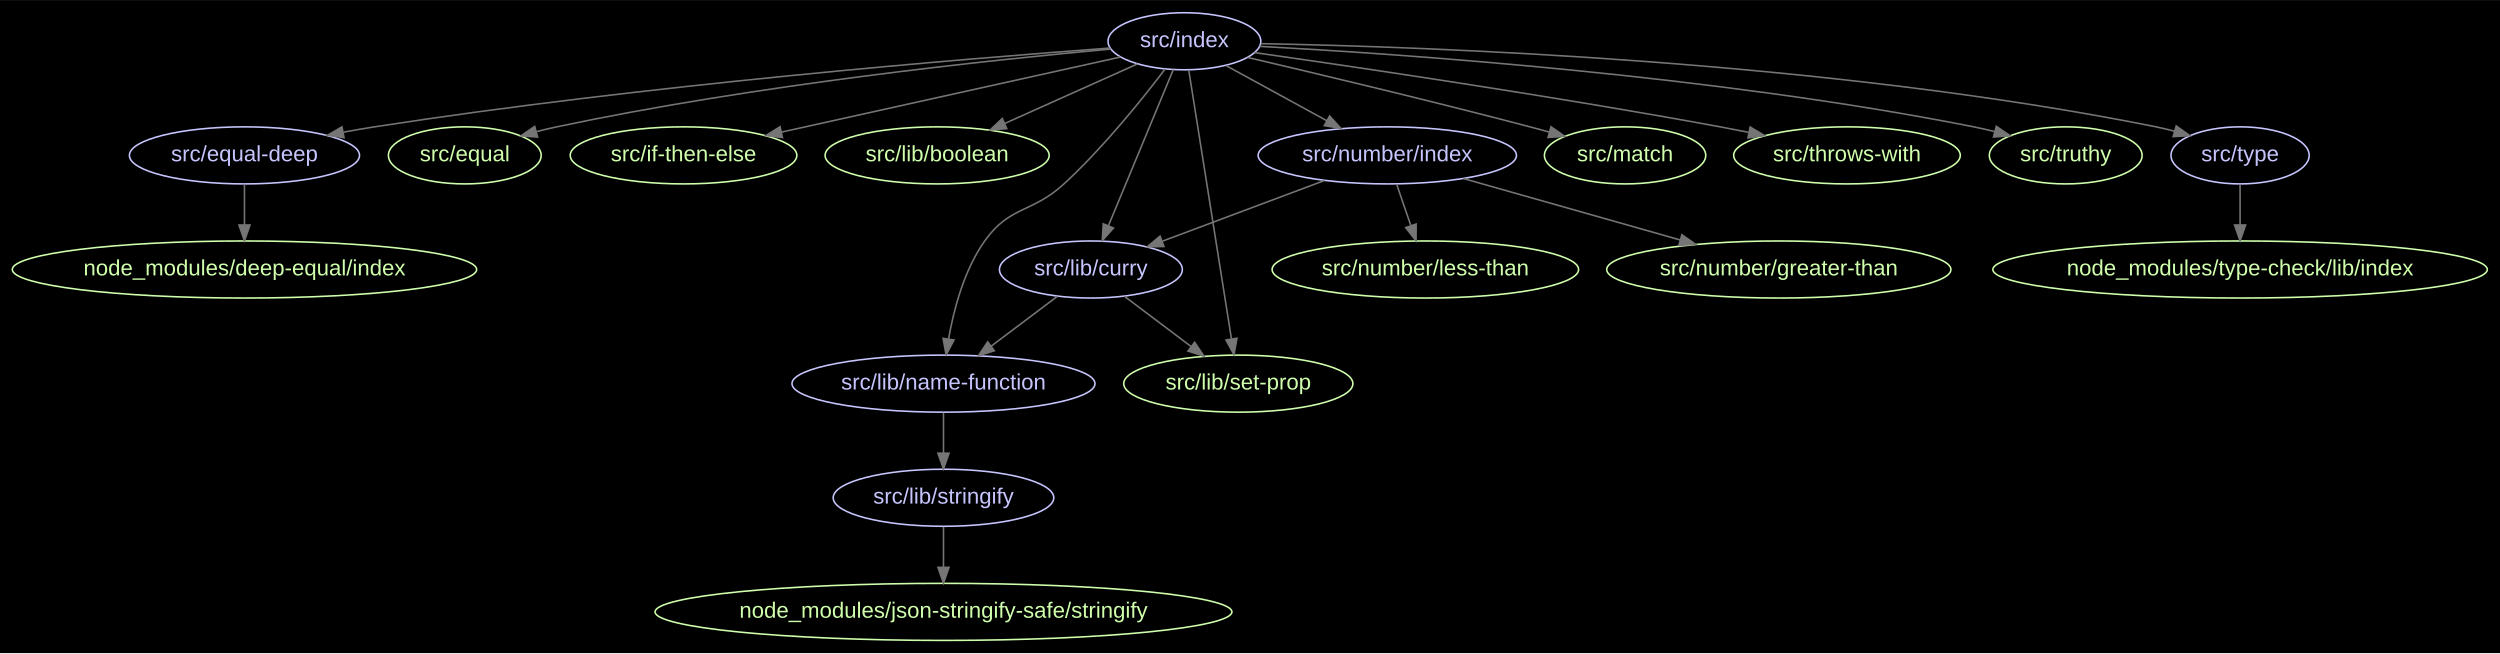
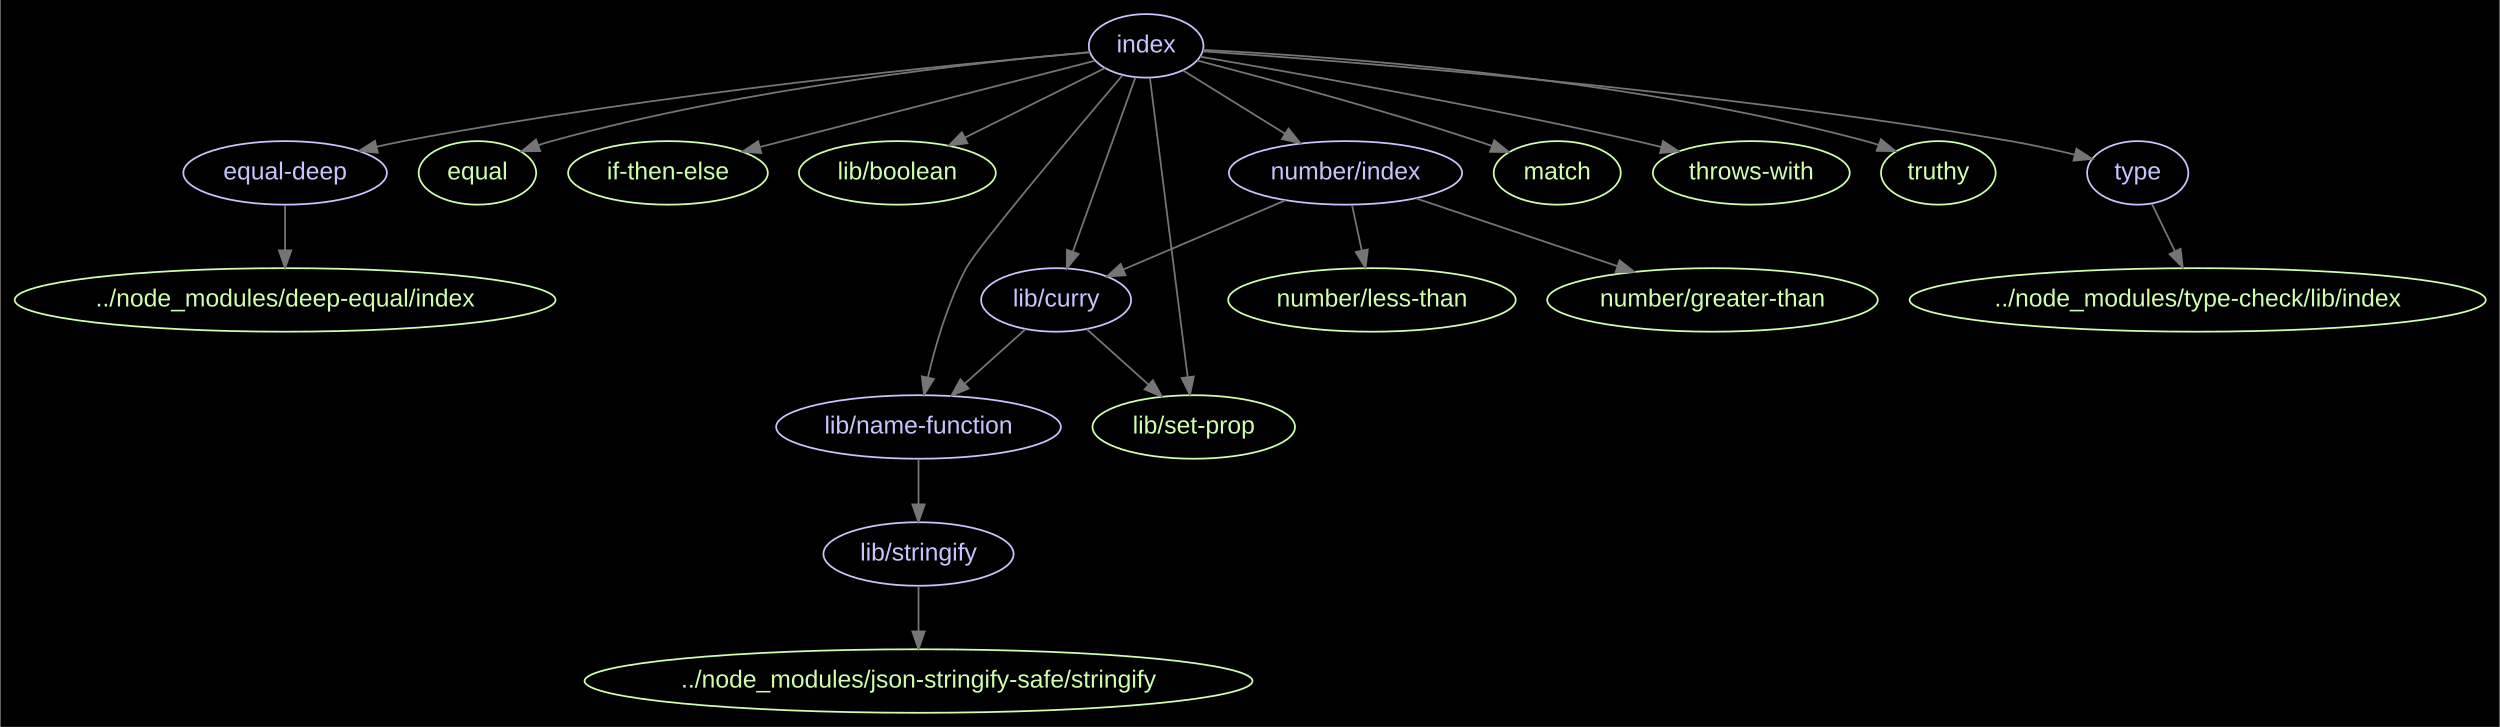
- <svg xmlns="http://www.w3.org/2000/svg" width="1577pt" height="412pt" viewBox="0.00 0.00 1577.21 411.98">
+ <svg xmlns="http://www.w3.org/2000/svg" width="1417pt" height="412pt" viewBox="0.00 0.00 1416.51 411.98">
  <g id="graph0" class="graph" transform="scale(1 1) rotate(0) translate(7.992 403.992)">
-     <polygon fill="#000000" stroke="none" points="-7.992,7.992 -7.992,-403.992 1569.22,-403.992 1569.22,7.992 -7.992,7.992" />
+     <polygon fill="#000000" stroke="none" points="-7.992,7.992 -7.992,-403.992 1408.51,-403.992 1408.51,7.992 -7.992,7.992" />
    <g id="node1" class="node">
-       <ellipse fill="none" stroke="#c6c5fe" cx="146.237" cy="-306" rx="72.588" ry="18" />
-       <text text-anchor="middle" x="146.237" y="-302.3" font-family="Arial" font-size="14.00" fill="#c6c5fe">src/equal-deep</text>
+       <ellipse fill="none" stroke="#c6c5fe" cx="153.386" cy="-306" rx="57.69" ry="18" />
+       <text text-anchor="middle" x="153.386" y="-302.3" font-family="Arial" font-size="14.00" fill="#c6c5fe">equal-deep</text>
    </g>
    <g id="node2" class="node">
-       <ellipse fill="none" stroke="#cfffac" cx="146.237" cy="-234" rx="146.474" ry="18" />
-       <text text-anchor="middle" x="146.237" y="-230.3" font-family="Arial" font-size="14.00" fill="#cfffac">node_modules/deep-equal/index</text>
+       <ellipse fill="none" stroke="#cfffac" cx="153.386" cy="-234" rx="153.273" ry="18" />
+       <text text-anchor="middle" x="153.386" y="-230.3" font-family="Arial" font-size="14.00" fill="#cfffac">../node_modules/deep-equal/index</text>
    </g>
    <g id="edge1" class="edge">
-       <path fill="none" stroke="#757575" d="M146.237,-287.697C146.237,-279.983 146.237,-270.712 146.237,-262.112" />
-       <polygon fill="#757575" stroke="#757575" points="149.737,-262.104 146.237,-252.104 142.737,-262.104 149.737,-262.104" />
+       <path fill="none" stroke="#757575" d="M153.386,-287.697C153.386,-279.983 153.386,-270.712 153.386,-262.112" />
+       <polygon fill="#757575" stroke="#757575" points="156.886,-262.104 153.386,-252.104 149.886,-262.104 156.886,-262.104" />
    </g>
    <g id="node3" class="node">
-       <ellipse fill="none" stroke="#cfffac" cx="285.237" cy="-306" rx="48.192" ry="18" />
-       <text text-anchor="middle" x="285.237" y="-302.3" font-family="Arial" font-size="14.00" fill="#cfffac">src/equal</text>
+       <ellipse fill="none" stroke="#cfffac" cx="262.386" cy="-306" rx="33.295" ry="18" />
+       <text text-anchor="middle" x="262.386" y="-302.3" font-family="Arial" font-size="14.00" fill="#cfffac">equal</text>
    </g>
    <g id="node4" class="node">
-       <ellipse fill="none" stroke="#cfffac" cx="423.237" cy="-306" rx="71.487" ry="18" />
-       <text text-anchor="middle" x="423.237" y="-302.3" font-family="Arial" font-size="14.00" fill="#cfffac">src/if-then-else</text>
+       <ellipse fill="none" stroke="#cfffac" cx="370.386" cy="-306" rx="56.59" ry="18" />
+       <text text-anchor="middle" x="370.386" y="-302.3" font-family="Arial" font-size="14.00" fill="#cfffac">if-then-else</text>
    </g>
    <g id="node5" class="node">
-       <ellipse fill="none" stroke="#c6c5fe" cx="739.237" cy="-378" rx="48.192" ry="18" />
-       <text text-anchor="middle" x="739.237" y="-374.3" font-family="Arial" font-size="14.00" fill="#c6c5fe">src/index</text>
+       <ellipse fill="none" stroke="#c6c5fe" cx="641.386" cy="-378" rx="32.494" ry="18" />
+       <text text-anchor="middle" x="641.386" y="-374.3" font-family="Arial" font-size="14.00" fill="#c6c5fe">index</text>
    </g>
    <g id="edge2" class="edge">
-       <path fill="none" stroke="#757575" d="M692.182,-373.718C601.871,-367.067 398.121,-350.351 228.237,-324 221.92,-323.02 215.354,-321.875 208.811,-320.651" />
-       <polygon fill="#757575" stroke="#757575" points="209.069,-317.137 198.587,-318.675 207.741,-324.009 209.069,-317.137" />
+       <path fill="none" stroke="#757575" d="M609.49,-374.338C538.927,-368.154 364.432,-351.234 220.386,-324 215.428,-323.063 210.292,-321.975 205.169,-320.811" />
+       <polygon fill="#757575" stroke="#757575" points="205.921,-317.392 195.384,-318.498 204.311,-324.204 205.921,-317.392" />
    </g>
    <g id="edge3" class="edge">
-       <path fill="none" stroke="#757575" d="M692.814,-373.095C618.446,-366.324 468.255,-350.527 343.237,-324 339.08,-323.118 334.786,-322.089 330.504,-320.983" />
-       <polygon fill="#757575" stroke="#757575" points="331.168,-317.537 320.6,-318.292 329.333,-324.292 331.168,-317.537" />
+       <path fill="none" stroke="#757575" d="M609.277,-374.412C548.742,-368.994 413.972,-354.364 304.386,-324 301.932,-323.32 299.427,-322.54 296.923,-321.696" />
+       <polygon fill="#757575" stroke="#757575" points="297.975,-318.354 287.381,-318.203 295.568,-324.928 297.975,-318.354" />
    </g>
    <g id="edge4" class="edge">
-       <path fill="none" stroke="#757575" d="M698.894,-368.063C644.801,-356.081 548.26,-334.695 484.988,-320.679" />
-       <polygon fill="#757575" stroke="#757575" points="485.651,-317.241 475.131,-318.495 484.137,-324.075 485.651,-317.241" />
+       <path fill="none" stroke="#757575" d="M612.379,-369.576C572.493,-359.358 498.477,-340.366 435.386,-324 431.258,-322.929 426.983,-321.817 422.688,-320.698" />
+       <polygon fill="#757575" stroke="#757575" points="423.247,-317.227 412.687,-318.089 421.48,-324 423.247,-317.227" />
    </g>
    <g id="node6" class="node">
-       <ellipse fill="none" stroke="#cfffac" cx="583.237" cy="-306" rx="70.688" ry="18" />
-       <text text-anchor="middle" x="583.237" y="-302.3" font-family="Arial" font-size="14.00" fill="#cfffac">src/lib/boolean</text>
+       <ellipse fill="none" stroke="#cfffac" cx="500.386" cy="-306" rx="55.79" ry="18" />
+       <text text-anchor="middle" x="500.386" y="-302.3" font-family="Arial" font-size="14.00" fill="#cfffac">lib/boolean</text>
    </g>
    <g id="edge5" class="edge">
-       <path fill="none" stroke="#757575" d="M709.527,-363.669C685.907,-353.07 652.547,-338.101 626.045,-326.209" />
-       <polygon fill="#757575" stroke="#757575" points="627.179,-322.881 616.622,-321.981 624.313,-329.268 627.179,-322.881" />
+       <path fill="none" stroke="#757575" d="M618.103,-365.441C596.507,-354.72 563.972,-338.567 538.575,-325.959" />
+       <polygon fill="#757575" stroke="#757575" points="540.088,-322.803 529.575,-321.491 536.976,-329.072 540.088,-322.803" />
    </g>
    <g id="node7" class="node">
-       <ellipse fill="none" stroke="#c6c5fe" cx="680.237" cy="-234" rx="57.69" ry="18" />
-       <text text-anchor="middle" x="680.237" y="-230.3" font-family="Arial" font-size="14.00" fill="#c6c5fe">src/lib/curry</text>
+       <ellipse fill="none" stroke="#c6c5fe" cx="590.386" cy="-234" rx="42.494" ry="18" />
+       <text text-anchor="middle" x="590.386" y="-230.3" font-family="Arial" font-size="14.00" fill="#c6c5fe">lib/curry</text>
    </g>
    <g id="edge6" class="edge">
-       <path fill="none" stroke="#757575" d="M732.237,-360.153C722.134,-335.838 703.363,-290.66 691.353,-261.753" />
-       <polygon fill="#757575" stroke="#757575" points="694.481,-260.159 687.412,-252.268 688.017,-262.845 694.481,-260.159" />
+       <path fill="none" stroke="#757575" d="M635.336,-360.153C626.556,-335.706 610.201,-290.171 599.827,-261.286" />
+       <polygon fill="#757575" stroke="#757575" points="603.103,-260.053 596.429,-251.825 596.515,-262.419 603.103,-260.053" />
    </g>
    <g id="node8" class="node">
-       <ellipse fill="none" stroke="#c6c5fe" cx="587.237" cy="-162" rx="95.583" ry="18" />
-       <text text-anchor="middle" x="587.237" y="-158.3" font-family="Arial" font-size="14.00" fill="#c6c5fe">src/lib/name-function</text>
+       <ellipse fill="none" stroke="#c6c5fe" cx="512.386" cy="-162" rx="80.686" ry="18" />
+       <text text-anchor="middle" x="512.386" y="-158.3" font-family="Arial" font-size="14.00" fill="#c6c5fe">lib/name-function</text>
    </g>
    <g id="edge7" class="edge">
-       <path fill="none" stroke="#757575" d="M727.119,-360.541C712.938,-341.853 688.202,-310.98 663.237,-288 643.09,-269.455 629.047,-274.358 613.237,-252 600.28,-233.677 593.724,-208.915 590.441,-190.163" />
-       <polygon fill="#757575" stroke="#757575" points="593.884,-189.524 588.897,-180.176 586.966,-190.593 593.884,-189.524" />
+       <path fill="none" stroke="#757575" d="M627.866,-361.143C601.628,-330.27 545.806,-264.051 539.386,-252 528.979,-232.463 521.975,-208.327 517.714,-190.121" />
+       <polygon fill="#757575" stroke="#757575" points="521.09,-189.177 515.517,-180.166 514.254,-190.686 521.09,-189.177" />
    </g>
    <g id="node9" class="node">
-       <ellipse fill="none" stroke="#cfffac" cx="773.237" cy="-162" rx="72.287" ry="18" />
-       <text text-anchor="middle" x="773.237" y="-158.3" font-family="Arial" font-size="14.00" fill="#cfffac">src/lib/set-prop</text>
+       <ellipse fill="none" stroke="#cfffac" cx="668.386" cy="-162" rx="57.391" ry="18" />
+       <text text-anchor="middle" x="668.386" y="-158.3" font-family="Arial" font-size="14.00" fill="#cfffac">lib/set-prop</text>
    </g>
    <g id="edge8" class="edge">
-       <path fill="none" stroke="#757575" d="M741.962,-359.849C747.843,-322.832 761.769,-235.181 768.886,-190.386" />
-       <polygon fill="#757575" stroke="#757575" points="772.387,-190.658 770.499,-180.232 765.473,-189.559 772.387,-190.658" />
+       <path fill="none" stroke="#757575" d="M643.55,-359.849C648.221,-322.832 659.279,-235.181 664.931,-190.386" />
+       <polygon fill="#757575" stroke="#757575" points="668.433,-190.592 666.212,-180.232 661.488,-189.716 668.433,-190.592" />
    </g>
    <g id="node10" class="node">
-       <ellipse fill="none" stroke="#cfffac" cx="1017.24" cy="-306" rx="50.892" ry="18" />
-       <text text-anchor="middle" x="1017.24" y="-302.3" font-family="Arial" font-size="14.00" fill="#cfffac">src/match</text>
+       <ellipse fill="none" stroke="#cfffac" cx="874.386" cy="-306" rx="35.995" ry="18" />
+       <text text-anchor="middle" x="874.386" y="-302.3" font-family="Arial" font-size="14.00" fill="#cfffac">match</text>
    </g>
    <g id="edge9" class="edge">
-       <path fill="none" stroke="#757575" d="M779.13,-367.776C822.929,-357.539 895.274,-340.304 957.237,-324 961.242,-322.946 965.39,-321.828 969.548,-320.688" />
-       <polygon fill="#757575" stroke="#757575" points="970.507,-324.054 979.208,-318.008 968.636,-317.308 970.507,-324.054" />
+       <path fill="none" stroke="#757575" d="M670.285,-369.683C707.396,-360.098 773.661,-342.343 829.386,-324 831.974,-323.148 834.634,-322.237 837.304,-321.296" />
+       <polygon fill="#757575" stroke="#757575" points="838.708,-324.51 846.915,-317.809 836.32,-317.93 838.708,-324.51" />
    </g>
    <g id="node11" class="node">
-       <ellipse fill="none" stroke="#c6c5fe" cx="867.237" cy="-306" rx="81.486" ry="18" />
-       <text text-anchor="middle" x="867.237" y="-302.3" font-family="Arial" font-size="14.00" fill="#c6c5fe">src/number/index</text>
+       <ellipse fill="none" stroke="#c6c5fe" cx="754.386" cy="-306" rx="66.089" ry="18" />
+       <text text-anchor="middle" x="754.386" y="-302.3" font-family="Arial" font-size="14.00" fill="#c6c5fe">number/index</text>
    </g>
    <g id="edge10" class="edge">
-       <path fill="none" stroke="#757575" d="M765.449,-362.666C783.798,-352.631 808.604,-339.065 829.133,-327.838" />
-       <polygon fill="#757575" stroke="#757575" points="830.837,-330.895 837.931,-323.026 827.478,-324.754 830.837,-330.895" />
+       <path fill="none" stroke="#757575" d="M662.376,-363.998C678.575,-353.963 701.324,-339.871 720.148,-328.21" />
+       <polygon fill="#757575" stroke="#757575" points="722.097,-331.119 728.755,-322.878 718.411,-325.169 722.097,-331.119" />
    </g>
    <g id="node12" class="node">
-       <ellipse fill="none" stroke="#cfffac" cx="1157.24" cy="-306" rx="71.487" ry="18" />
-       <text text-anchor="middle" x="1157.24" y="-302.3" font-family="Arial" font-size="14.00" fill="#cfffac">src/throws-with</text>
+       <ellipse fill="none" stroke="#cfffac" cx="984.386" cy="-306" rx="55.79" ry="18" />
+       <text text-anchor="middle" x="984.386" y="-302.3" font-family="Arial" font-size="14.00" fill="#cfffac">throws-with</text>
    </g>
    <g id="edge11" class="edge">
-       <path fill="none" stroke="#757575" d="M783.388,-370.851C848.053,-361.67 972.242,-343.373 1077.24,-324 1083.05,-322.927 1089.09,-321.754 1095.13,-320.54" />
-       <polygon fill="#757575" stroke="#757575" points="1096.15,-323.904 1105.25,-318.472 1094.75,-317.046 1096.15,-323.904" />
+       <path fill="none" stroke="#757575" d="M671.967,-371.865C723.31,-363.089 830.004,-344.185 919.386,-324 923.98,-322.963 928.742,-321.83 933.504,-320.657" />
+       <polygon fill="#757575" stroke="#757575" points="934.382,-324.045 943.226,-318.212 932.675,-317.257 934.382,-324.045" />
    </g>
    <g id="node13" class="node">
-       <ellipse fill="none" stroke="#cfffac" cx="1295.24" cy="-306" rx="48.192" ry="18" />
-       <text text-anchor="middle" x="1295.24" y="-302.3" font-family="Arial" font-size="14.00" fill="#cfffac">src/truthy</text>
+       <ellipse fill="none" stroke="#cfffac" cx="1090.39" cy="-306" rx="32.494" ry="18" />
+       <text text-anchor="middle" x="1090.39" y="-302.3" font-family="Arial" font-size="14.00" fill="#cfffac">truthy</text>
    </g>
    <g id="edge12" class="edge">
-       <path fill="none" stroke="#757575" d="M786.693,-374.783C875.751,-369.997 1073.7,-356.398 1237.24,-324 1241.58,-323.139 1246.07,-322.101 1250.54,-320.966" />
-       <polygon fill="#757575" stroke="#757575" points="1251.47,-324.339 1260.21,-318.359 1249.65,-317.58 1251.47,-324.339" />
+       <path fill="none" stroke="#757575" d="M673.685,-375.694C743.406,-372.249 912.752,-360.511 1049.39,-324 1051.71,-323.379 1054.08,-322.657 1056.44,-321.867" />
+       <polygon fill="#757575" stroke="#757575" points="1057.87,-325.072 1066.04,-318.328 1055.44,-318.505 1057.87,-325.072" />
    </g>
    <g id="node14" class="node">
-       <ellipse fill="none" stroke="#c6c5fe" cx="1405.24" cy="-306" rx="43.592" ry="18" />
-       <text text-anchor="middle" x="1405.24" y="-302.3" font-family="Arial" font-size="14.00" fill="#c6c5fe">src/type</text>
+       <ellipse fill="none" stroke="#c6c5fe" cx="1203.39" cy="-306" rx="28.695" ry="18" />
+       <text text-anchor="middle" x="1203.39" y="-302.3" font-family="Arial" font-size="14.00" fill="#c6c5fe">type</text>
    </g>
    <g id="edge13" class="edge">
-       <path fill="none" stroke="#757575" d="M787.444,-376.488C891.577,-374.587 1144.88,-365.67 1352.24,-324 1356.07,-323.23 1360.02,-322.278 1363.94,-321.221" />
-       <polygon fill="#757575" stroke="#757575" points="1364.96,-324.57 1373.59,-318.424 1363.01,-317.847 1364.96,-324.57" />
+       <path fill="none" stroke="#757575" d="M673.683,-374.9C752.387,-369.48 960.186,-353.353 1131.39,-324 1143.33,-321.952 1156.25,-319.104 1167.81,-316.324" />
+       <polygon fill="#757575" stroke="#757575" points="1168.68,-319.714 1177.55,-313.921 1167,-312.918 1168.68,-319.714" />
    </g>
    <g id="edge14" class="edge">
-       <path fill="none" stroke="#757575" d="M659.134,-217.116C646.796,-207.829 631.017,-195.953 617.387,-185.693" />
-       <polygon fill="#757575" stroke="#757575" points="619.322,-182.769 609.227,-179.552 615.112,-188.362 619.322,-182.769" />
+       <path fill="none" stroke="#757575" d="M573.076,-217.465C562.938,-208.367 549.933,-196.696 538.565,-186.493" />
+       <polygon fill="#757575" stroke="#757575" points="540.791,-183.788 531.01,-179.714 536.115,-188.998 540.791,-183.788" />
    </g>
    <g id="edge15" class="edge">
-       <path fill="none" stroke="#757575" d="M701.34,-217.116C713.767,-207.763 729.684,-195.782 743.381,-185.472" />
-       <polygon fill="#757575" stroke="#757575" points="745.687,-188.117 751.572,-179.307 741.477,-182.524 745.687,-188.117" />
+       <path fill="none" stroke="#757575" d="M607.697,-217.465C617.981,-208.236 631.214,-196.36 642.698,-186.054" />
+       <polygon fill="#757575" stroke="#757575" points="645.206,-188.506 650.311,-179.222 640.531,-183.296 645.206,-188.506" />
    </g>
    <g id="node15" class="node">
-       <ellipse fill="none" stroke="#c6c5fe" cx="587.237" cy="-90" rx="69.588" ry="18" />
-       <text text-anchor="middle" x="587.237" y="-86.3" font-family="Arial" font-size="14.00" fill="#c6c5fe">src/lib/stringify</text>
+       <ellipse fill="none" stroke="#c6c5fe" cx="512.386" cy="-90" rx="53.891" ry="18" />
+       <text text-anchor="middle" x="512.386" y="-86.3" font-family="Arial" font-size="14.00" fill="#c6c5fe">lib/stringify</text>
    </g>
    <g id="edge16" class="edge">
-       <path fill="none" stroke="#757575" d="M587.237,-143.697C587.237,-135.983 587.237,-126.712 587.237,-118.112" />
-       <polygon fill="#757575" stroke="#757575" points="590.737,-118.104 587.237,-108.104 583.737,-118.104 590.737,-118.104" />
+       <path fill="none" stroke="#757575" d="M512.386,-143.697C512.386,-135.983 512.386,-126.712 512.386,-118.112" />
+       <polygon fill="#757575" stroke="#757575" points="515.886,-118.104 512.386,-108.104 508.886,-118.104 515.886,-118.104" />
    </g>
    <g id="edge18" class="edge">
-       <path fill="none" stroke="#757575" d="M827.579,-290.155C797.686,-278.965 756.655,-263.606 725.481,-251.936" />
-       <polygon fill="#757575" stroke="#757575" points="726.326,-248.515 715.733,-248.287 723.872,-255.071 726.326,-248.515" />
+       <path fill="none" stroke="#757575" d="M720.405,-290.496C693.633,-279.069 656.316,-263.141 628.525,-251.279" />
+       <polygon fill="#757575" stroke="#757575" points="629.696,-247.973 619.125,-247.266 626.948,-254.411 629.696,-247.973" />
    </g>
    <g id="node17" class="node">
-       <ellipse fill="none" stroke="#cfffac" cx="1114.24" cy="-234" rx="108.581" ry="18" />
-       <text text-anchor="middle" x="1114.24" y="-230.3" font-family="Arial" font-size="14.00" fill="#cfffac">src/number/greater-than</text>
+       <ellipse fill="none" stroke="#cfffac" cx="962.386" cy="-234" rx="93.683" ry="18" />
+       <text text-anchor="middle" x="962.386" y="-230.3" font-family="Arial" font-size="14.00" fill="#cfffac">number/greater-than</text>
    </g>
    <g id="edge19" class="edge">
-       <path fill="none" stroke="#757575" d="M915.154,-291.42C954.2,-280.355 1009.62,-264.648 1052.08,-252.615" />
-       <polygon fill="#757575" stroke="#757575" points="1053.09,-255.968 1061.75,-249.874 1051.18,-249.233 1053.09,-255.968" />
+       <path fill="none" stroke="#757575" d="M794.491,-291.503C826.863,-280.609 872.72,-265.176 908.331,-253.192" />
+       <polygon fill="#757575" stroke="#757575" points="909.723,-256.416 918.084,-249.909 907.49,-249.782 909.723,-256.416" />
    </g>
    <g id="node18" class="node">
-       <ellipse fill="none" stroke="#cfffac" cx="891.237" cy="-234" rx="96.683" ry="18" />
-       <text text-anchor="middle" x="891.237" y="-230.3" font-family="Arial" font-size="14.00" fill="#cfffac">src/number/less-than</text>
+       <ellipse fill="none" stroke="#cfffac" cx="769.386" cy="-234" rx="81.486" ry="18" />
+       <text text-anchor="middle" x="769.386" y="-230.3" font-family="Arial" font-size="14.00" fill="#cfffac">number/less-than</text>
    </g>
    <g id="edge20" class="edge">
-       <path fill="none" stroke="#757575" d="M873.17,-287.697C875.843,-279.898 879.063,-270.509 882.038,-261.829" />
-       <polygon fill="#757575" stroke="#757575" points="885.44,-262.699 885.373,-252.104 878.819,-260.429 885.44,-262.699" />
+       <path fill="none" stroke="#757575" d="M758.094,-287.697C759.747,-279.983 761.734,-270.712 763.577,-262.112" />
+       <polygon fill="#757575" stroke="#757575" points="767.048,-262.616 765.721,-252.104 760.203,-261.149 767.048,-262.616" />
    </g>
    <g id="node19" class="node">
-       <ellipse fill="none" stroke="#cfffac" cx="1405.24" cy="-234" rx="155.972" ry="18" />
-       <text text-anchor="middle" x="1405.24" y="-230.3" font-family="Arial" font-size="14.00" fill="#cfffac">node_modules/type-check/lib/index</text>
+       <ellipse fill="none" stroke="#cfffac" cx="1237.39" cy="-234" rx="163.271" ry="18" />
+       <text text-anchor="middle" x="1237.39" y="-230.3" font-family="Arial" font-size="14.00" fill="#cfffac">../node_modules/type-check/lib/index</text>
    </g>
    <g id="edge21" class="edge">
-       <path fill="none" stroke="#757575" d="M1405.24,-287.697C1405.24,-279.983 1405.24,-270.712 1405.24,-262.112" />
-       <polygon fill="#757575" stroke="#757575" points="1408.74,-262.104 1405.24,-252.104 1401.74,-262.104 1408.74,-262.104" />
+       <path fill="none" stroke="#757575" d="M1211.44,-288.411C1215.35,-280.369 1220.14,-270.515 1224.53,-261.47" />
+       <polygon fill="#757575" stroke="#757575" points="1227.69,-262.971 1228.91,-252.447 1221.39,-259.913 1227.69,-262.971" />
    </g>
    <g id="node16" class="node">
-       <ellipse fill="none" stroke="#cfffac" cx="587.237" cy="-18" rx="181.968" ry="18" />
-       <text text-anchor="middle" x="587.237" y="-14.3" font-family="Arial" font-size="14.00" fill="#cfffac">node_modules/json-stringify-safe/stringify</text>
+       <ellipse fill="none" stroke="#cfffac" cx="512.386" cy="-18" rx="189.267" ry="18" />
+       <text text-anchor="middle" x="512.386" y="-14.3" font-family="Arial" font-size="14.00" fill="#cfffac">../node_modules/json-stringify-safe/stringify</text>
    </g>
    <g id="edge17" class="edge">
-       <path fill="none" stroke="#757575" d="M587.237,-71.697C587.237,-63.983 587.237,-54.712 587.237,-46.112" />
-       <polygon fill="#757575" stroke="#757575" points="590.737,-46.104 587.237,-36.104 583.737,-46.104 590.737,-46.104" />
+       <path fill="none" stroke="#757575" d="M512.386,-71.697C512.386,-63.983 512.386,-54.712 512.386,-46.112" />
+       <polygon fill="#757575" stroke="#757575" points="515.886,-46.104 512.386,-36.104 508.886,-46.104 515.886,-46.104" />
    </g>
  </g>
</svg>
